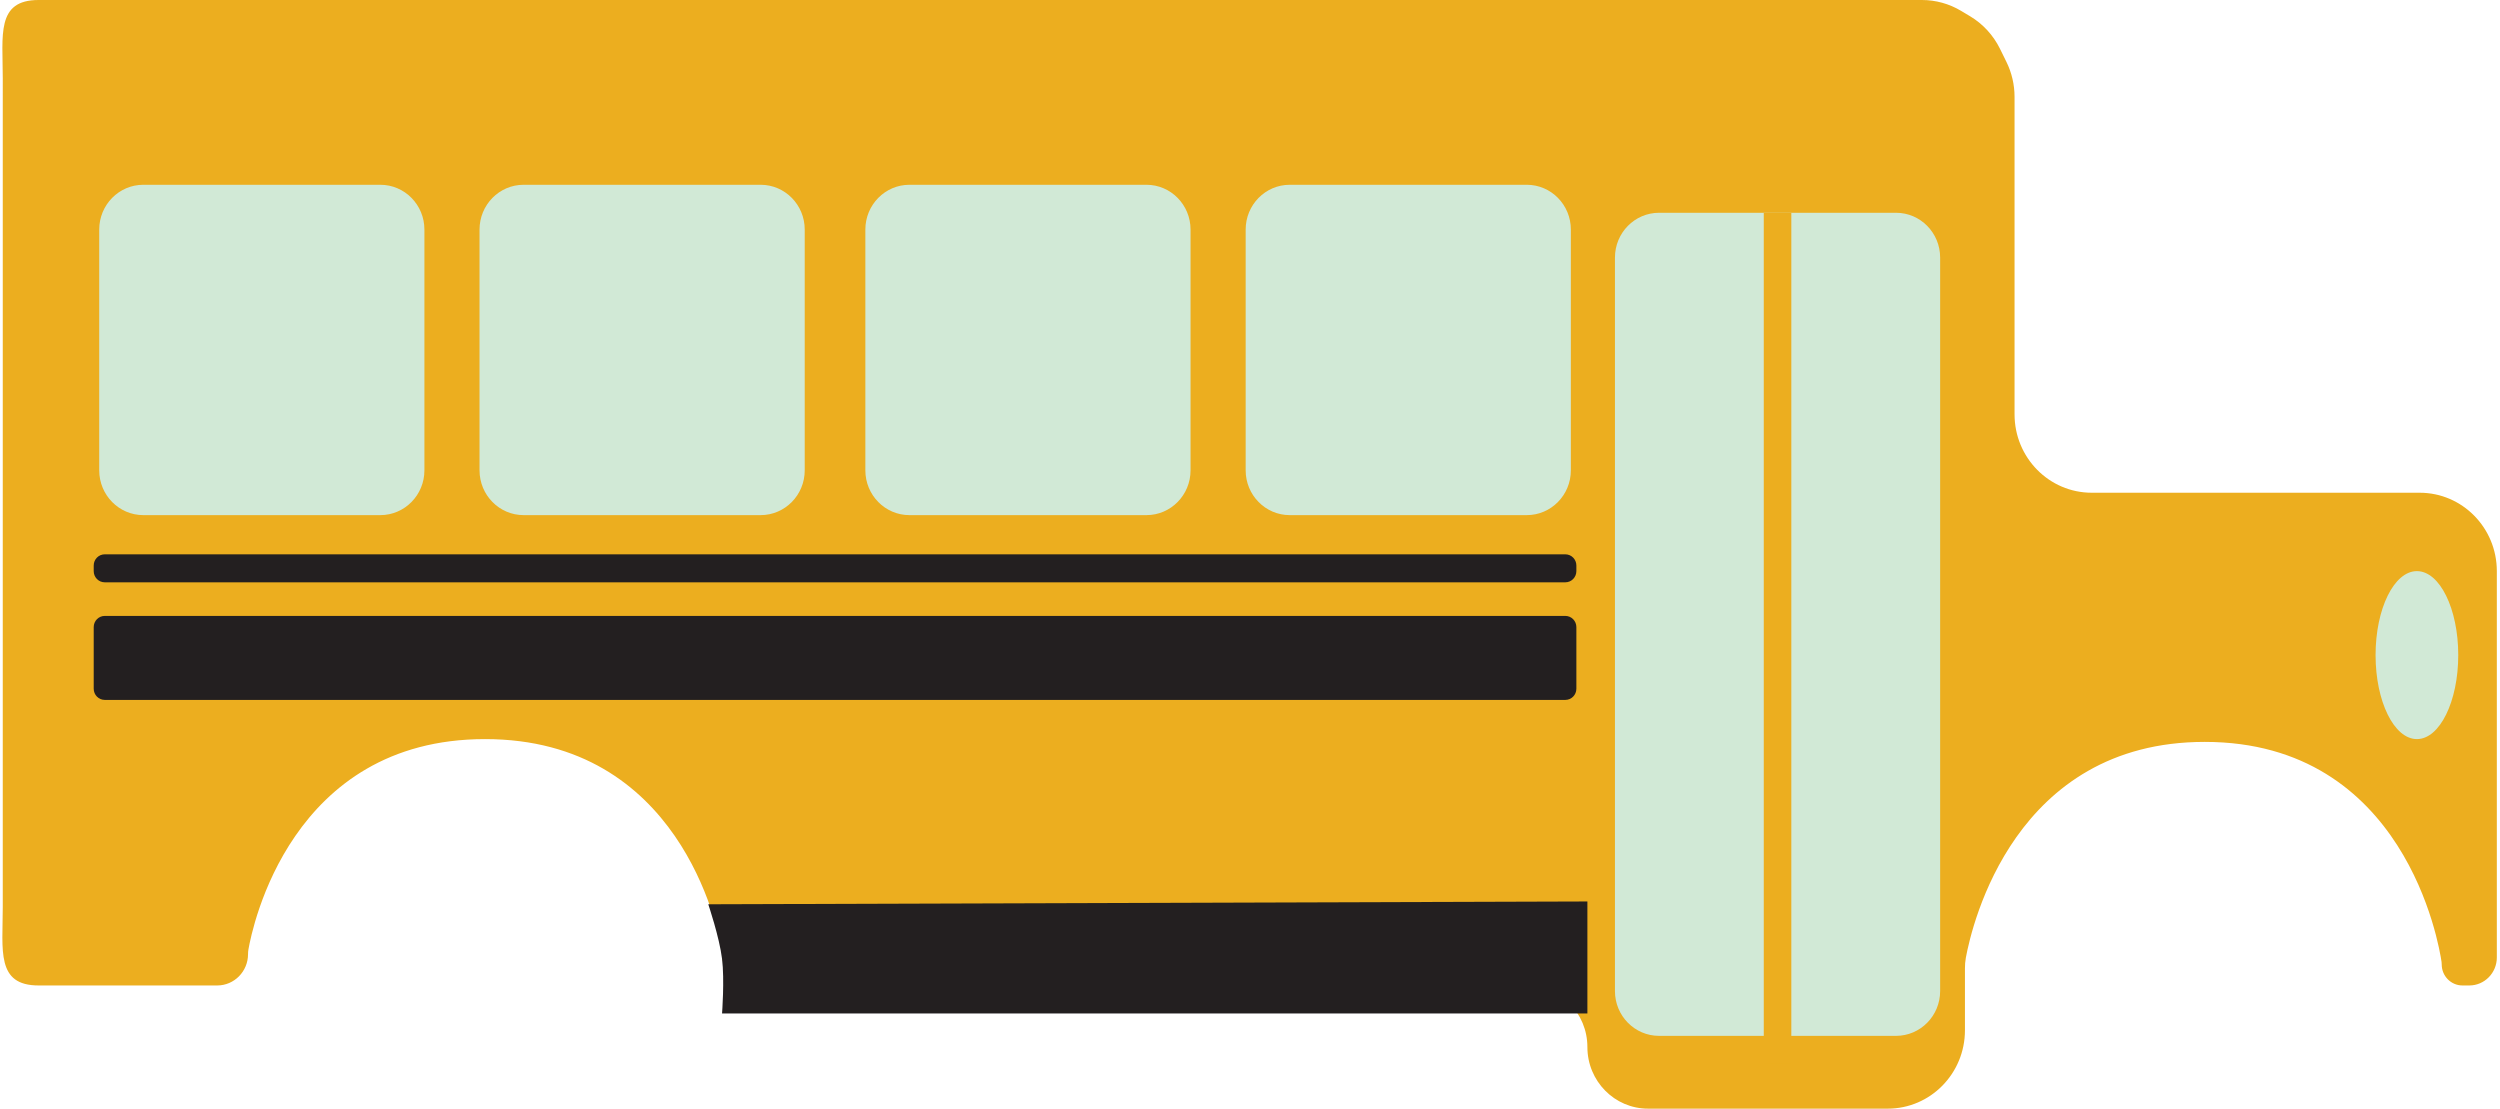
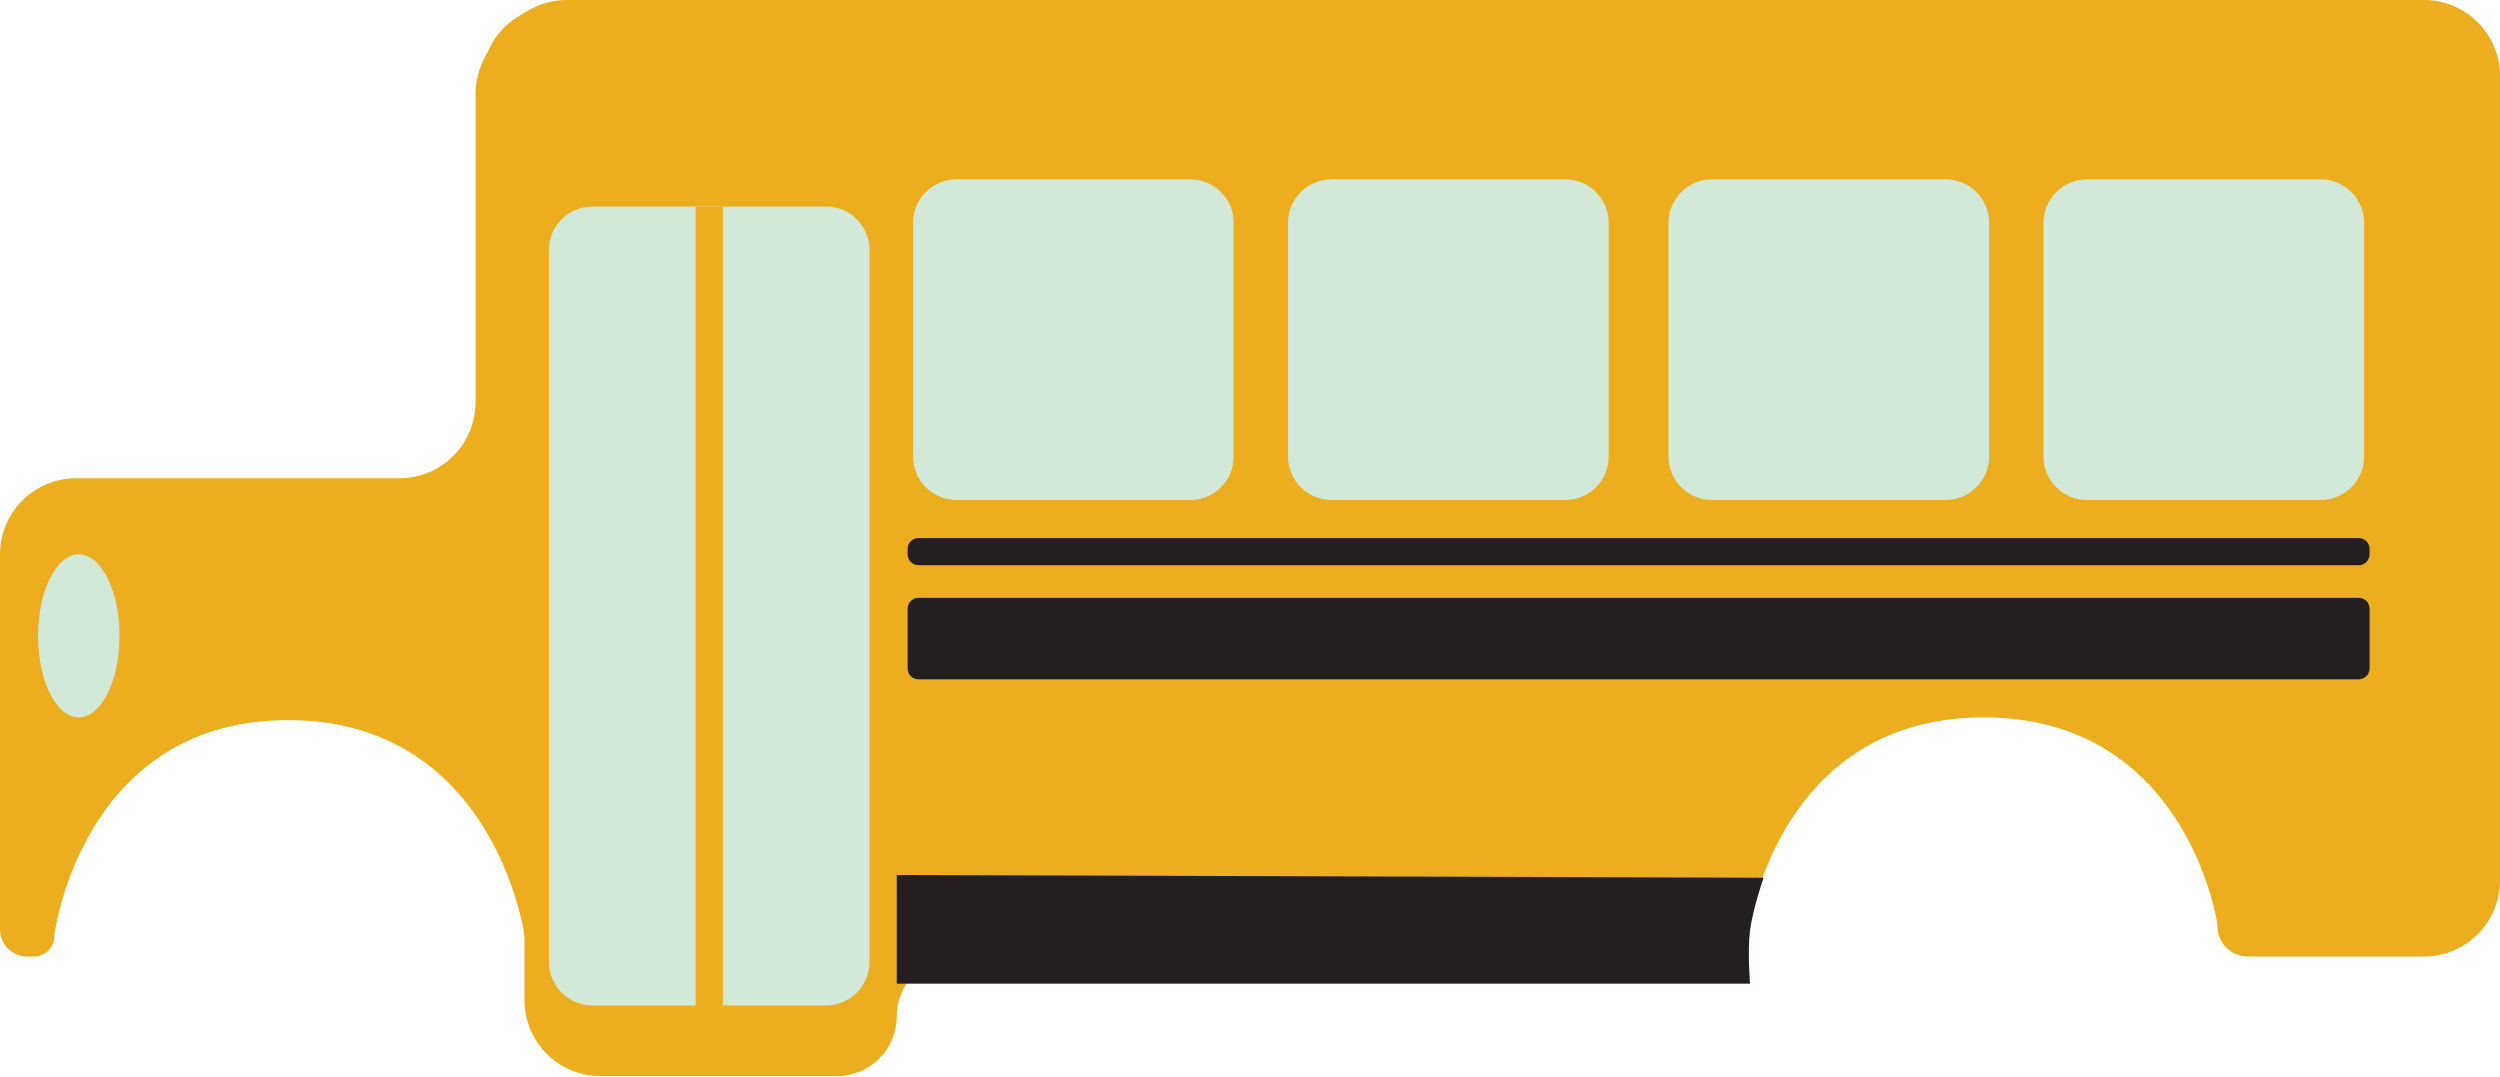
- <svg xmlns="http://www.w3.org/2000/svg" width="451" height="200" viewBox="0 0 451 200" fill="none">
-   <path d="M0.5 14.141L0.499 163.636C0.499 171.446 -0.726 177.778 6.962 177.778H39.181C42.255 177.778 44.746 175.247 44.746 172.124C44.746 171.853 44.764 171.591 44.81 171.324C45.512 167.276 52.438 133.333 87.502 133.333C122.566 133.333 129.492 167.276 130.194 171.324C130.24 171.591 130.258 171.853 130.258 172.124C130.258 175.247 132.749 177.778 135.823 177.778H275.428C281.469 177.778 286.365 182.752 286.365 188.889C286.365 195.025 291.262 200 297.303 200H340.556C348.244 200 354.476 193.669 354.476 185.859V174.717C354.476 174.065 354.519 173.416 354.638 172.775C355.765 166.693 363.442 133.838 397.729 133.838C433.898 133.838 440 170.4 440.455 173.525C440.478 173.683 440.485 173.817 440.485 173.977C440.485 176.076 442.16 177.778 444.226 177.778H445.456C448.202 177.778 450.428 175.517 450.428 172.727V103.03C450.428 95.22 444.195 88.889 436.507 88.889H377.345C369.657 88.889 363.425 82.558 363.425 74.748V17.48C363.425 15.284 362.922 13.119 361.955 11.155L360.793 8.793C359.59 6.351 357.717 4.314 355.4 2.929L353.766 1.952C351.627 0.674 349.19 0 346.708 0H6.962C-0.726 0 0.5 6.331 0.5 14.141Z" fill="#ECAE1F" />
-   <path d="M17.9 41.414C17.9 36.951 21.461 33.333 25.854 33.333H68.61C73.003 33.333 76.564 36.951 76.564 41.414V84.849C76.564 89.311 73.003 92.929 68.61 92.929H25.854C21.461 92.929 17.9 89.311 17.9 84.849V41.414Z" fill="#D1E9D6" />
-   <path d="M86.508 41.414C86.508 36.951 90.069 33.333 94.462 33.333H137.218C141.611 33.333 145.172 36.951 145.172 41.414V84.849C145.172 89.311 141.611 92.929 137.218 92.929H94.462C90.069 92.929 86.508 89.311 86.508 84.849V41.414Z" fill="#D1E9D6" />
-   <path d="M156.11 41.414C156.11 36.951 159.671 33.333 164.064 33.333H206.82C211.213 33.333 214.775 36.951 214.775 41.414V84.849C214.775 89.311 211.213 92.929 206.82 92.929H164.064C159.671 92.929 156.11 89.311 156.11 84.849V41.414Z" fill="#D1E9D6" />
-   <path d="M224.718 41.414C224.718 36.951 228.279 33.333 232.672 33.333H275.428C279.821 33.333 283.382 36.951 283.382 41.414V84.849C283.382 89.311 279.821 92.929 275.428 92.929H232.672C228.279 92.929 224.718 89.311 224.718 84.849V41.414Z" fill="#D1E9D6" />
-   <path d="M291.337 46.465C291.337 42.002 294.898 38.384 299.292 38.384H342.047C346.44 38.384 350.002 42.002 350.002 46.465V178.788C350.002 183.251 346.44 186.869 342.047 186.869H299.292C294.898 186.869 291.337 183.251 291.337 178.788V46.465Z" fill="#D1E9D6" />
-   <path d="M318.184 38.384H323.155V191.919H318.184V38.384Z" fill="#ECAE1F" />
-   <path d="M127.772 163.131L286.365 162.626V182.828H130.258C130.258 182.828 130.724 176.797 130.258 172.98C129.776 169.04 127.772 163.131 127.772 163.131Z" fill="#231F20" />
-   <path d="M16.905 113.131C16.905 112.016 17.796 111.111 18.894 111.111H282.388C283.486 111.111 284.377 112.016 284.377 113.131V124.242C284.377 125.358 283.486 126.263 282.388 126.263H18.894C17.796 126.263 16.905 125.358 16.905 124.242V113.131Z" fill="#231F20" />
-   <path d="M16.905 102.02C16.905 100.904 17.796 100 18.894 100H282.388C283.486 100 284.377 100.904 284.377 102.02V103.03C284.377 104.146 283.486 105.05 282.388 105.05H18.894C17.796 105.05 16.905 104.146 16.905 103.03V102.02Z" fill="#231F20" />
-   <path d="M443.468 118.182C443.468 126.55 440.129 133.333 436.01 133.333C431.892 133.333 428.553 126.55 428.553 118.182C428.553 109.814 431.892 103.03 436.01 103.03C440.129 103.03 443.468 109.814 443.468 118.182Z" fill="#D1E9D6" />
+ <svg xmlns="http://www.w3.org/2000/svg" width="460" height="198" viewBox="0 0 460 198" fill="none">
+   <path d="M460 14V162C460 169.732 453.732 176 446 176H413.597C410.506 176 408 173.494 408 170.403C408 170.135 407.982 169.875 407.936 169.611C407.23 165.604 400.264 132 365 132C329.736 132 322.77 165.604 322.064 169.611C322.018 169.875 322 170.135 322 170.403C322 173.494 319.494 176 316.403 176H176C169.925 176 165 180.925 165 187C165 193.075 160.075 198 154 198H110.5C102.768 198 96.5 191.732 96.5 184V172.97C96.5 172.324 96.457 171.682 96.337 171.048C95.204 165.026 87.483 132.5 53 132.5C16.624 132.5 10.488 168.696 10.03 171.79C10.006 171.946 10 172.079 10 172.237C10 174.315 8.315 176 6.237 176H5C2.239 176 0 173.761 0 171V102C0 94.268 6.268 88 14 88H73.5C81.232 88 87.5 81.732 87.5 74V17.305C87.5 15.132 88.006 12.988 88.978 11.044L90.147 8.706C91.356 6.287 93.24 4.27 95.571 2.899L97.214 1.933C99.365 0.667 101.816 0 104.312 0H446C453.732 0 460 6.268 460 14Z" fill="#ECAE1F" />
+   <path d="M435 41C435 36.582 431.418 33 427 33H384C379.582 33 376 36.582 376 41V84C376 88.418 379.582 92 384 92H427C431.418 92 435 88.418 435 84V41Z" fill="#D1E9D6" />
+   <path d="M366 41C366 36.582 362.418 33 358 33H315C310.582 33 307 36.582 307 41V84C307 88.418 310.582 92 315 92H358C362.418 92 366 88.418 366 84V41Z" fill="#D1E9D6" />
+   <path d="M296 41C296 36.582 292.418 33 288 33H245C240.582 33 237 36.582 237 41V84C237 88.418 240.582 92 245 92H288C292.418 92 296 88.418 296 84V41Z" fill="#D1E9D6" />
+   <path d="M227 41C227 36.582 223.418 33 219 33H176C171.582 33 168 36.582 168 41V84C168 88.418 171.582 92 176 92H219C223.418 92 227 88.418 227 84V41Z" fill="#D1E9D6" />
+   <path d="M160 46C160 41.582 156.418 38 152 38H109C104.582 38 101 41.582 101 46V177C101 181.418 104.582 185 109 185H152C156.418 185 160 181.418 160 177V46Z" fill="#D1E9D6" />
+   <path d="M133 38H128V190H133V38Z" fill="#ECAE1F" />
+   <path d="M324.5 161.5L165 161V181H322C322 181 321.531 175.029 322 171.25C322.484 167.349 324.5 161.5 324.5 161.5Z" fill="#231F20" />
+   <path d="M436 112C436 110.895 435.105 110 434 110H169C167.895 110 167 110.895 167 112V123C167 124.105 167.895 125 169 125H434C435.105 125 436 124.105 436 123V112Z" fill="#231F20" />
+   <path d="M436 101C436 99.895 435.105 99 434 99H169C167.895 99 167 99.895 167 101V102C167 103.105 167.895 104 169 104H434C435.105 104 436 103.105 436 102V101Z" fill="#231F20" />
+   <path d="M7 117C7 125.284 10.358 132 14.5 132C18.642 132 22 125.284 22 117C22 108.716 18.642 102 14.5 102C10.358 102 7 108.716 7 117Z" fill="#D1E9D6" />
</svg>
